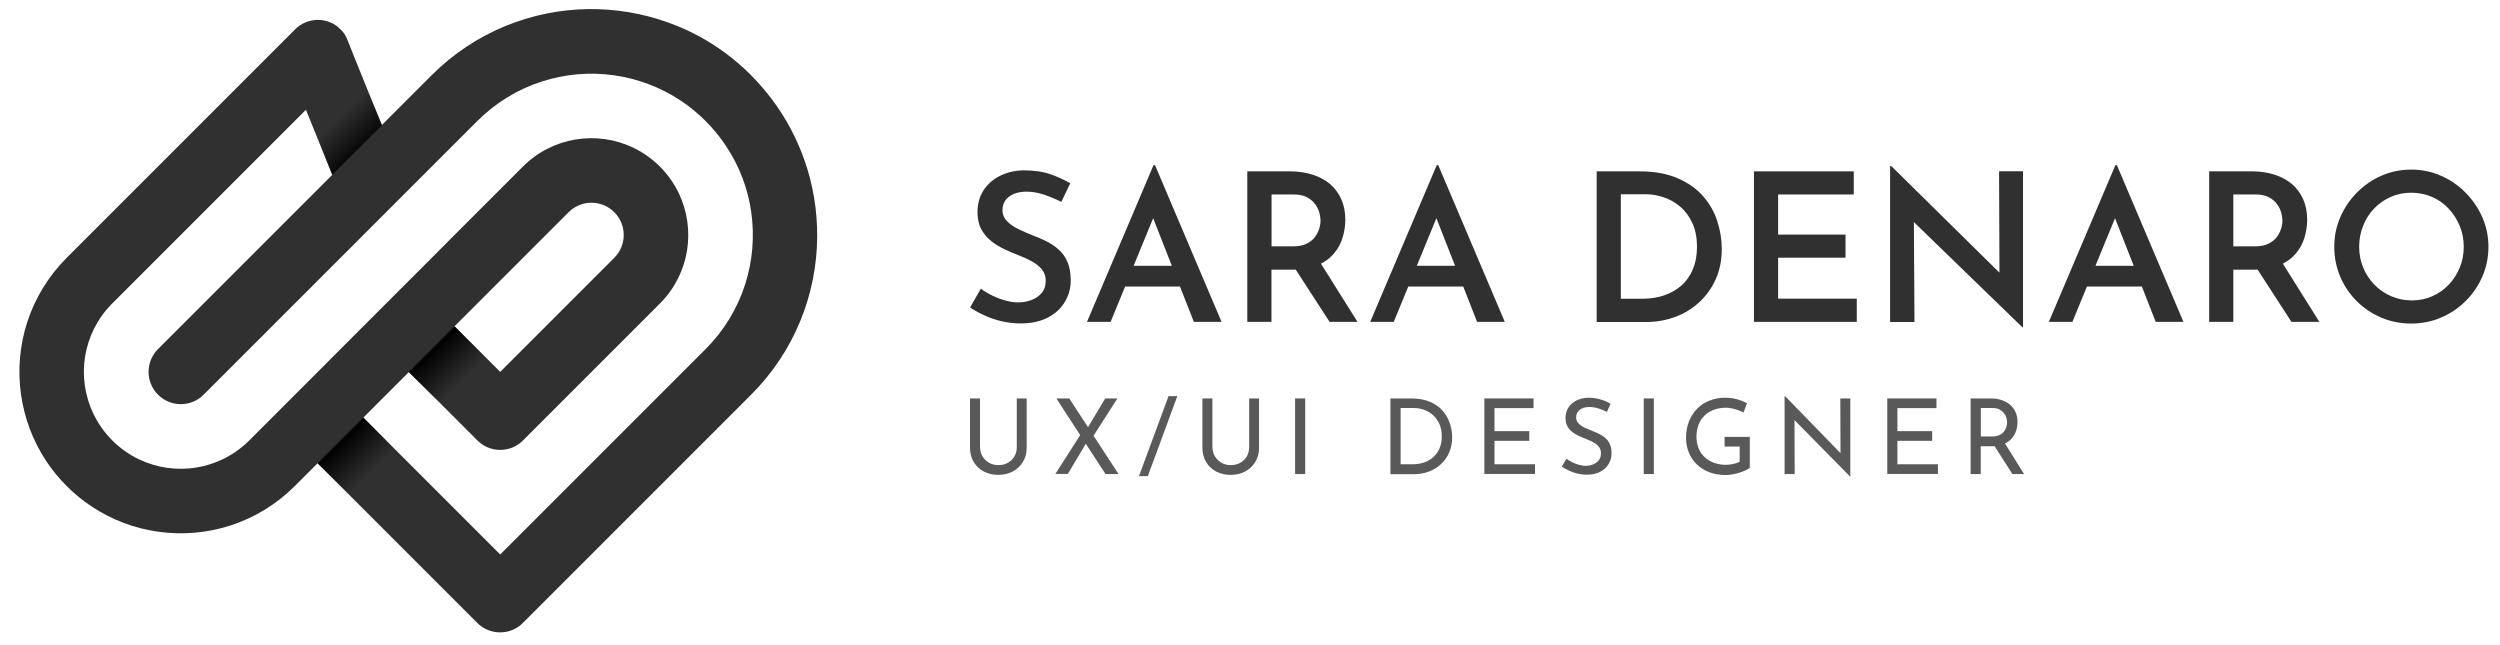
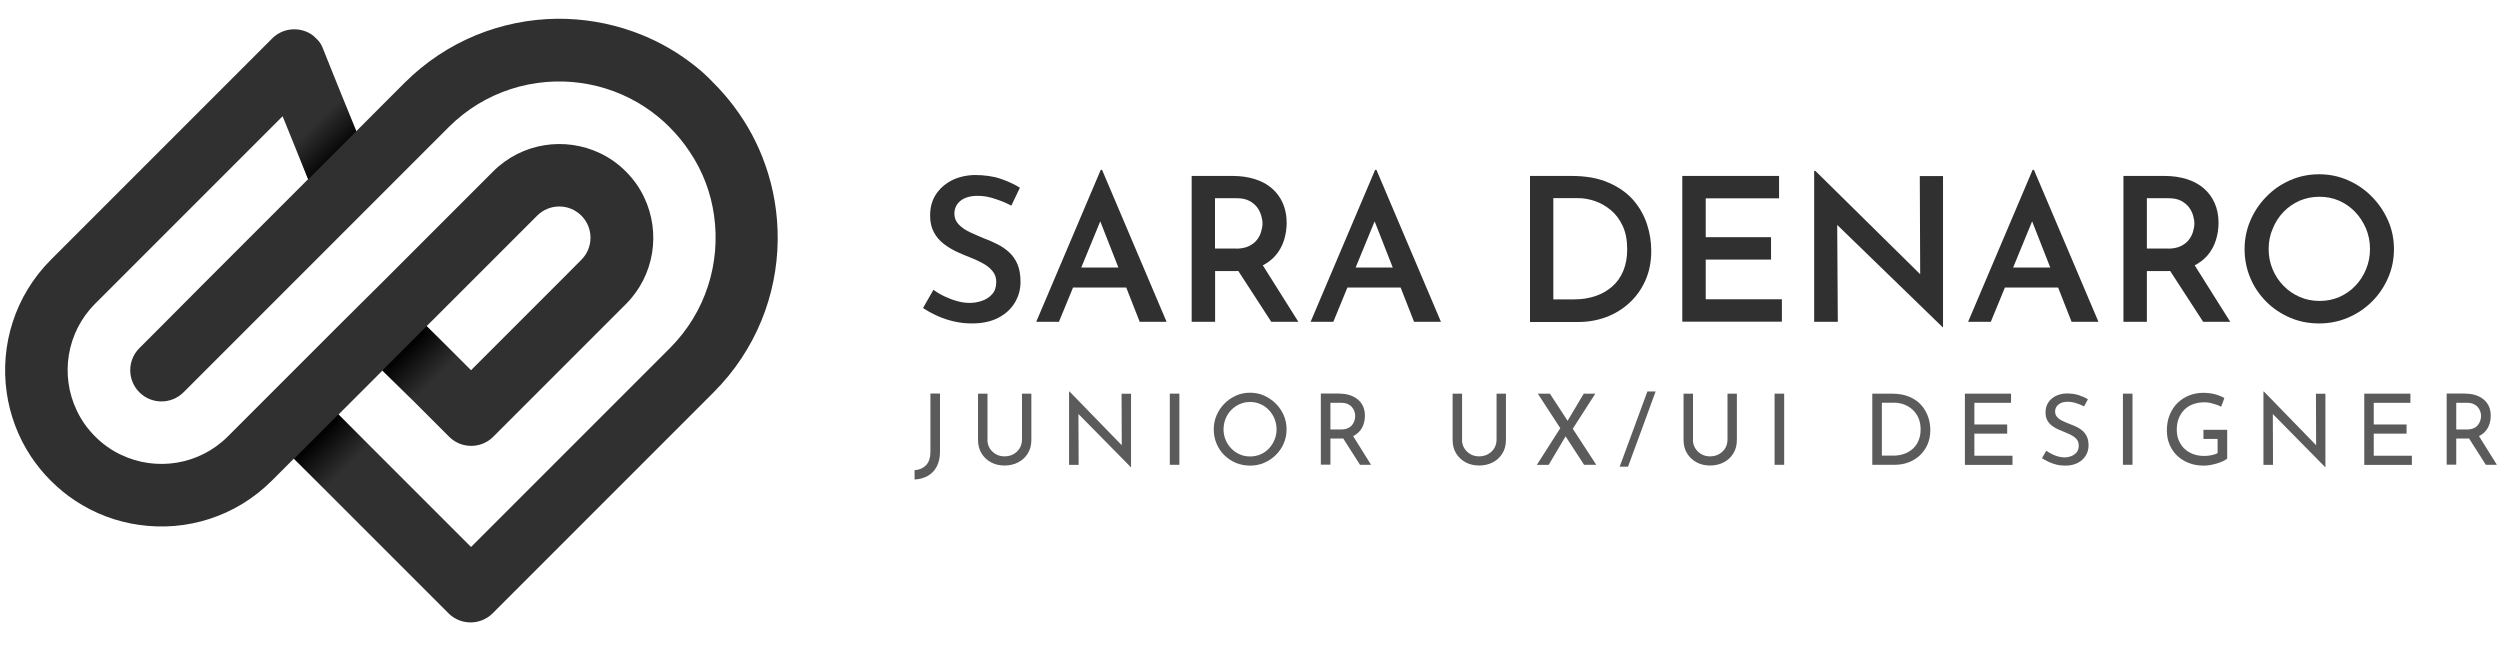
<svg xmlns="http://www.w3.org/2000/svg" version="1.1" id="Livello_1" x="0px" y="0px" viewBox="0 0 2400 619" style="enable-background:new 0 0 2400 619;" xml:space="preserve">
  <style type="text/css">
	.st0{fill:#303030;}
- 	.st1{fill:#595959;}
- 	.st2{fill:url(#SVGID_1_);}
- 	.st3{fill:url(#SVGID_00000081622046347067241030000010193488557019878287_);}
- 	.st4{fill:url(#SVGID_00000083070945011591262560000013176787927767228597_);}
+ 	.st1{fill:url(#SVGID_1_);}
+ 	.st2{fill:url(#SVGID_00000095307172156027194620000006745981519024601271_);}
+ 	.st3{fill:url(#SVGID_00000075851791599725636560000016199235439891168170_);}
+ 	.st4{fill:#5B5B5B;}
</style>
  <g>
-     <g>
-       <path class="st0" d="M1018.9,193.8c-5.2-2.6-10.7-4.9-16.5-6.9c-5.8-1.9-11.4-2.9-16.7-2.9c-7.1,0-12.8,1.6-17,4.8    c-4.2,3.2-6.3,7.5-6.3,13.1c0,4,1.4,7.4,4.3,10.4s6.6,5.6,11.1,7.7c4.6,2.2,9.4,4.3,14.4,6.3c4.4,1.6,8.7,3.5,13,5.7    c4.3,2.2,8.2,4.9,11.6,8c3.4,3.2,6.2,7.1,8.1,11.8c2,4.7,3,10.5,3,17.4c0,7.5-1.9,14.5-5.7,20.7c-3.8,6.3-9.2,11.3-16.4,15    c-7.1,3.7-15.8,5.6-26,5.6c-6.1,0-12-0.7-17.8-2c-5.8-1.3-11.2-3.1-16.4-5.5c-5.2-2.3-9.9-4.9-14.3-7.8l10.3-18.1    c3.2,2.4,6.8,4.6,10.9,6.6c4.1,2,8.3,3.6,12.7,4.8c4.4,1.2,8.5,1.8,12.3,1.8c4.1,0,8.2-0.7,12.2-2.1c4-1.4,7.4-3.6,10.1-6.7    c2.7-3,4.1-7.1,4.1-12.1c0-4.1-1.2-7.6-3.5-10.5c-2.3-2.9-5.4-5.5-9.2-7.6c-3.8-2.2-8-4.1-12.5-5.9c-4.5-1.7-9.1-3.6-13.7-5.8    c-4.6-2.1-9-4.7-13-7.8c-4-3.1-7.3-6.9-9.8-11.4c-2.5-4.5-3.8-10.1-3.8-16.7c0-7.9,1.9-14.8,5.6-20.7c3.7-5.8,8.8-10.5,15.4-13.9    c6.6-3.4,14.1-5.3,22.7-5.6c10.2,0,18.9,1.2,26.1,3.7c7.2,2.5,13.6,5.4,19.2,8.8L1018.9,193.8z" />
-       <path class="st0" d="M1043.5,309l63.9-150.5h1.4l63.9,150.5h-26.6l-44.9-114.4l16.5-11.1L1066.2,309H1043.5z M1083.6,255.2h49.4    l7.9,19.9h-64.3L1083.6,255.2z" />
-       <path class="st0" d="M1238.1,164.5c7.9,0,15.2,1,21.8,3.1c6.6,2.1,12.2,5.1,16.9,9c4.6,4,8.2,8.8,10.8,14.6    c2.6,5.8,3.9,12.3,3.9,19.8c0,5.7-0.9,11.4-2.6,17.1c-1.7,5.7-4.5,10.8-8.4,15.4c-3.9,4.6-9,8.3-15.4,11.1    c-6.4,2.9-14.2,4.3-23.6,4.3h-20.9V309h-23.2V164.5H1238.1z M1241.3,236.5c5.2,0,9.5-0.8,12.9-2.5c3.4-1.7,6.1-3.7,8-6.3    c1.9-2.5,3.3-5.2,4.2-8c0.9-2.8,1.3-5.5,1.3-8c0-2.4-0.4-5-1.2-7.8c-0.8-2.8-2.2-5.6-4.1-8.1c-1.9-2.6-4.5-4.7-7.8-6.5    c-3.3-1.7-7.5-2.6-12.5-2.6h-21.4v49.8H1241.3z M1266.3,250.2l36.9,58.8h-26.8l-37.7-58.2L1266.3,250.2z" />
-       <path class="st0" d="M1315.4,309l63.9-150.5h1.4l63.9,150.5H1418l-44.9-114.4l16.5-11.1L1338,309H1315.4z M1355.5,255.2h49.4    l7.9,19.9h-64.3L1355.5,255.2z" />
-       <path class="st0" d="M1532.8,309V164.5h41.1c14.3,0,26.5,2.2,36.6,6.6c10.1,4.4,18.3,10.1,24.5,17.3c6.2,7.1,10.8,15.1,13.6,23.9    s4.3,17.6,4.3,26.5c0,10.9-1.9,20.6-5.8,29.2c-3.8,8.6-9.1,16-15.8,22.1c-6.7,6.2-14.4,10.9-23,14.1c-8.7,3.2-17.8,4.9-27.5,4.9    H1532.8z M1556,286.8h20.7c7.7,0,14.7-1.1,21-3.3c6.4-2.2,11.9-5.4,16.6-9.5c4.7-4.2,8.3-9.4,10.9-15.6c2.6-6.2,3.9-13.3,3.9-21.3    c0-9-1.5-16.7-4.5-23.1c-3-6.4-6.9-11.7-11.7-15.7c-4.8-4-10.1-7-15.8-8.9c-5.7-1.9-11.3-2.9-16.9-2.9H1556V286.8z" />
-       <path class="st0" d="M1683.7,164.5h95.9v22.2H1707v38.5h64.7v22.2H1707v39.3h75.5V309h-98.7V164.5z" />
-       <path class="st0" d="M1941.5,314.2l-111-107.6l6.8,2.8l0.6,99.7h-23.4V159.5h1.2l109.2,107.6l-5.4-1.6l-0.4-101.1h23v149.7H1941.5    z" />
-       <path class="st0" d="M1966.9,309l63.9-150.5h1.4l63.9,150.5h-26.6l-44.9-114.4l16.5-11.1L1989.5,309H1966.9z M2007,255.2h49.4    l7.9,19.9h-64.3L2007,255.2z" />
-       <path class="st0" d="M2161.5,164.5c7.9,0,15.2,1,21.8,3.1c6.6,2.1,12.2,5.1,16.9,9c4.6,4,8.2,8.8,10.8,14.6    c2.6,5.8,3.9,12.3,3.9,19.8c0,5.7-0.9,11.4-2.6,17.1c-1.7,5.7-4.5,10.8-8.4,15.4c-3.9,4.6-9,8.3-15.4,11.1    c-6.4,2.9-14.2,4.3-23.6,4.3H2144V309h-23.2V164.5H2161.5z M2164.7,236.5c5.2,0,9.5-0.8,12.9-2.5c3.4-1.7,6.1-3.7,8-6.3    c1.9-2.5,3.3-5.2,4.2-8c0.9-2.8,1.3-5.5,1.3-8c0-2.4-0.4-5-1.2-7.8c-0.8-2.8-2.2-5.6-4.1-8.1c-1.9-2.6-4.5-4.7-7.8-6.5    c-3.3-1.7-7.5-2.6-12.5-2.6H2144v49.8H2164.7z M2189.7,250.2l36.9,58.8h-26.8l-37.7-58.2L2189.7,250.2z" />
-       <path class="st0" d="M2240.9,236.9c0-10.1,1.9-19.5,5.8-28.4c3.8-8.9,9.1-16.7,15.9-23.6c6.8-6.9,14.6-12.3,23.5-16.2    c8.9-3.9,18.5-5.9,28.7-5.9c10.1,0,19.6,2,28.5,5.9c8.9,3.9,16.8,9.3,23.6,16.2c6.8,6.9,12.2,14.8,16.1,23.6    c3.9,8.9,5.9,18.3,5.9,28.4c0,10.2-2,19.8-5.9,28.7c-3.9,8.9-9.3,16.8-16.1,23.5c-6.8,6.8-14.7,12-23.6,15.8s-18.4,5.7-28.5,5.7    c-10.3,0-19.9-1.9-28.8-5.7s-16.7-9-23.4-15.7c-6.8-6.7-12.1-14.5-15.9-23.4C2242.9,256.9,2240.9,247.3,2240.9,236.9z     M2264.8,236.9c0,7.1,1.3,13.8,3.9,20.1c2.6,6.2,6.2,11.7,10.8,16.4c4.6,4.7,10,8.4,16.1,11c6.1,2.6,12.7,4,19.9,4    c6.9,0,13.3-1.3,19.4-4c6-2.6,11.3-6.3,15.8-11c4.5-4.7,8-10.2,10.6-16.4c2.6-6.2,3.9-12.9,3.9-20.1c0-7.3-1.3-14-4-20.3    c-2.6-6.2-6.2-11.7-10.7-16.5c-4.5-4.8-9.8-8.5-15.9-11.1c-6.1-2.6-12.6-4-19.7-4s-13.6,1.3-19.7,4c-6.1,2.6-11.4,6.4-16,11.1    c-4.6,4.8-8.1,10.3-10.6,16.6C2266,223.1,2264.8,229.8,2264.8,236.9z" />
-     </g>
-     <g>
-       <path class="st1" d="M940.9,429.4c0,3.3,0.8,6.2,2.4,8.8c1.6,2.6,3.7,4.6,6.3,6.1c2.6,1.5,5.6,2.2,8.8,2.2c3.4,0,6.5-0.7,9.1-2.2    c2.7-1.5,4.8-3.5,6.3-6.1c1.5-2.6,2.3-5.5,2.3-8.8v-46.9h9.5v47.2c0,5.3-1.2,9.9-3.7,13.9c-2.4,3.9-5.7,7-9.8,9.1    c-4.1,2.1-8.7,3.2-13.8,3.2c-5.1,0-9.7-1.1-13.8-3.2c-4.1-2.1-7.3-5.2-9.7-9.1c-2.4-3.9-3.6-8.6-3.6-13.9v-47.2h9.6V429.4z" />
-       <path class="st1" d="M1013.1,455.1l25.2-39.5l4.7,9.4l-17.9,30H1013.1z M1014.1,382.5h12.4l47.3,72.6h-12.5L1014.1,382.5z     M1043.3,412.1l17.7-29.6h11.7l-24.2,37.8L1043.3,412.1z" />
-       <path class="st1" d="M1130.2,380.3c-4.7,12.8-9.4,25.6-14.1,38.4c-4.7,12.8-9.4,25.6-14.2,38.4h-8.5c4.8-12.8,9.5-25.6,14.2-38.4    c4.7-12.8,9.4-25.6,14.2-38.4H1130.2z" />
-       <path class="st1" d="M1164,429.4c0,3.3,0.8,6.2,2.4,8.8c1.6,2.6,3.7,4.6,6.3,6.1c2.6,1.5,5.6,2.2,8.8,2.2c3.4,0,6.5-0.7,9.1-2.2    c2.7-1.5,4.8-3.5,6.3-6.1c1.5-2.6,2.3-5.5,2.3-8.8v-46.9h9.5v47.2c0,5.3-1.2,9.9-3.7,13.9c-2.4,3.9-5.7,7-9.8,9.1    c-4.1,2.1-8.7,3.2-13.8,3.2c-5.1,0-9.7-1.1-13.8-3.2c-4.1-2.1-7.3-5.2-9.7-9.1c-2.4-3.9-3.6-8.6-3.6-13.9v-47.2h9.6V429.4z" />
-       <path class="st1" d="M1243.3,382.5h9.7v72.6h-9.7V382.5z" />
-       <path class="st1" d="M1334.8,455.1v-72.6h19.8c7.2,0,13.3,1.1,18.3,3.3c5.1,2.2,9.1,5.1,12.2,8.7c3.1,3.6,5.3,7.6,6.8,12    c1.4,4.4,2.2,8.8,2.2,13.1c0,5.5-1,10.4-2.9,14.8c-1.9,4.4-4.5,8.1-7.9,11.2c-3.3,3.1-7.2,5.4-11.5,7.1c-4.3,1.6-8.9,2.5-13.7,2.5    H1334.8z M1344.5,445.7h11.7c4,0,7.7-0.6,11.1-1.8c3.4-1.2,6.3-2.9,8.8-5.2c2.5-2.3,4.5-5.1,5.9-8.4c1.4-3.3,2.1-7.1,2.1-11.3    c0-4.5-0.7-8.4-2.2-11.8c-1.5-3.4-3.5-6.2-6-8.5c-2.5-2.3-5.4-4-8.6-5.2c-3.2-1.2-6.6-1.8-10.1-1.8h-12.6V445.7z" />
-       <path class="st1" d="M1425,382.5h47.2v9.3h-37.5v22.1h33.4v9.3h-33.4v22.5h38.9v9.3H1425V382.5z" />
-       <path class="st1" d="M1542.6,395.4c-2.5-1.3-5.2-2.4-8.1-3.3c-2.9-0.9-5.8-1.4-8.6-1.4c-3.9,0-7,0.9-9.3,2.7    c-2.3,1.8-3.5,4.2-3.5,7.2c0,2.3,0.7,4.2,2.2,5.8c1.5,1.6,3.4,2.9,5.8,4.1c2.4,1.1,4.9,2.2,7.5,3.2c2.3,0.9,4.5,1.8,6.7,2.9    c2.2,1.1,4.2,2.4,6,4c1.8,1.6,3.2,3.6,4.2,5.9c1,2.3,1.6,5.3,1.6,8.7c0,3.8-1,7.3-2.9,10.4c-1.9,3.1-4.6,5.6-8.2,7.4    c-3.5,1.8-7.8,2.7-12.7,2.7c-3.2,0-6.3-0.4-9.2-1.1c-2.9-0.7-5.6-1.7-8.1-2.9c-2.5-1.2-4.7-2.4-6.6-3.7l4.3-7.6    c1.6,1.1,3.4,2.2,5.5,3.3c2.1,1,4.3,1.9,6.5,2.5c2.3,0.6,4.5,1,6.6,1c2.3,0,4.5-0.4,6.8-1.3c2.2-0.8,4.1-2.1,5.6-3.9    c1.5-1.7,2.2-4.1,2.2-6.9c0-2.5-0.7-4.5-2-6.2c-1.3-1.6-3-3-5.2-4.2c-2.1-1.2-4.4-2.2-6.8-3.2c-2.3-0.9-4.6-1.8-6.9-2.9    c-2.3-1-4.5-2.3-6.5-3.8c-2-1.5-3.6-3.4-4.8-5.6c-1.2-2.2-1.8-4.9-1.8-8c0-3.8,0.9-7.1,2.8-10c1.8-2.8,4.4-5.1,7.6-6.7    c3.2-1.6,6.9-2.5,11-2.7c4.7,0,8.8,0.6,12.4,1.7c3.6,1.1,6.7,2.5,9.5,4.2L1542.6,395.4z" />
-       <path class="st1" d="M1578,382.5h9.7v72.6h-9.7V382.5z" />
-       <path class="st1" d="M1680,448.9c-1,0.9-2.4,1.7-4.2,2.6c-1.8,0.8-3.8,1.6-6,2.3c-2.2,0.7-4.4,1.2-6.7,1.6    c-2.3,0.4-4.5,0.6-6.5,0.6c-5.8,0-11.1-0.9-15.7-2.7c-4.7-1.8-8.6-4.3-12-7.5c-3.3-3.2-5.9-7-7.6-11.3c-1.8-4.4-2.7-9.1-2.7-14.2    c0-6,1-11.4,3-16.2c2-4.8,4.7-8.8,8.1-12.2c3.4-3.3,7.4-5.8,11.9-7.5c4.5-1.7,9.2-2.6,14.3-2.6c4.2,0,8.1,0.5,11.7,1.5    c3.6,1,6.8,2.3,9.5,3.8l-3.3,8.9c-1.3-0.8-3-1.5-5-2.2c-2-0.7-4-1.2-6.1-1.7s-4-0.7-5.8-0.7c-4.3,0-8.2,0.7-11.7,2    c-3.5,1.3-6.5,3.2-8.9,5.6c-2.5,2.4-4.4,5.4-5.7,8.8c-1.3,3.4-2,7.3-2,11.6c0,3.9,0.7,7.6,2,10.8c1.3,3.3,3.2,6.1,5.7,8.5    c2.5,2.4,5.4,4.2,8.9,5.5c3.4,1.3,7.2,2,11.4,2c2.5,0,4.9-0.3,7.3-0.8c2.4-0.5,4.5-1.2,6.2-2.2v-14.5h-14.5v-9.3h24.2V448.9z" />
-       <path class="st1" d="M1776,457.4l-56.1-56.9l2.8,0.7l0.2,53.9h-9.7v-74.8h0.5l55.5,57.1l-2.3-0.5l-0.2-54.4h9.6v74.9H1776z" />
-       <path class="st1" d="M1811.8,382.5h47.2v9.3h-37.5v22.1h33.4v9.3h-33.4v22.5h38.9v9.3h-48.6V382.5z" />
-       <path class="st1" d="M1911.1,382.5c3.7,0,7.1,0.5,10.2,1.5c3.1,1,5.8,2.4,8.1,4.3c2.3,1.9,4.1,4.3,5.4,7c1.3,2.8,2,6,2,9.7    c0,2.9-0.4,5.7-1.3,8.4c-0.8,2.7-2.2,5.2-4.2,7.5c-1.9,2.2-4.5,4-7.6,5.4c-3.1,1.4-6.9,2.1-11.5,2.1h-10.7v26.7h-9.7v-72.6H1911.1    z M1912.1,419c2.9,0,5.3-0.4,7.2-1.3c1.9-0.9,3.4-2,4.5-3.4c1.1-1.4,1.8-2.9,2.3-4.5c0.5-1.6,0.7-3.1,0.7-4.5c0-1.5-0.2-3-0.8-4.6    c-0.5-1.6-1.3-3-2.4-4.4c-1.1-1.3-2.5-2.4-4.3-3.3c-1.8-0.9-3.9-1.3-6.5-1.3h-11.2V419H1912.1z M1924.1,424.6l19,30.5h-11.2    l-19.3-30.2L1924.1,424.6z" />
-     </g>
+     <path class="st0" d="M970.9,197.4c-5-2.6-10.3-4.8-16-6.6c-5.6-1.9-11-2.8-16.2-2.8c-6.9,0-12.4,1.5-16.4,4.6   c-4,3.1-6.1,7.3-6.1,12.7c0,3.8,1.4,7.2,4.1,10.1c2.8,2.9,6.3,5.4,10.8,7.5c4.4,2.1,9.1,4.1,13.9,6.1c4.2,1.5,8.4,3.4,12.6,5.5   s7.9,4.7,11.3,7.8c3.3,3.1,6,6.9,7.9,11.4c1.9,4.6,2.9,10.2,2.9,16.8c0,7.3-1.8,14-5.5,20.1c-3.7,6.1-8.9,10.9-15.9,14.5   c-6.9,3.6-15.3,5.4-25.2,5.4c-5.9,0-11.6-0.6-17.2-1.9c-5.6-1.3-10.9-3-15.9-5.3c-5-2.2-9.6-4.8-13.9-7.6l10-17.5   c3.1,2.3,6.6,4.4,10.6,6.3c4,1.9,8.1,3.5,12.3,4.6c4.2,1.2,8.2,1.7,11.9,1.7c4,0,7.9-0.7,11.8-2c3.9-1.3,7.2-3.5,9.8-6.4   c2.6-2.9,3.9-6.9,3.9-11.7c0-4-1.1-7.4-3.4-10.2c-2.2-2.8-5.2-5.3-8.9-7.4c-3.7-2.1-7.8-4-12.1-5.7c-4.4-1.7-8.8-3.5-13.3-5.6   c-4.5-2.1-8.7-4.6-12.6-7.6c-3.9-3-7.1-6.7-9.5-11.1c-2.4-4.4-3.7-9.7-3.7-16.2c0-7.7,1.8-14.4,5.4-20c3.6-5.6,8.6-10.1,14.9-13.5   c6.4-3.3,13.7-5.1,22-5.4c9.9,0,18.3,1.2,25.3,3.6c7,2.4,13.2,5.2,18.6,8.6L970.9,197.4z" />
+     <path class="st0" d="M994.8,308.9l61.9-145.8h1.3l61.9,145.8h-25.8l-43.5-110.8l16-10.8l-50,121.6H994.8z M1033.7,256.8h47.9   l7.7,19.2h-62.3L1033.7,256.8z" />
+     <path class="st0" d="M1183.3,168.9c7.7,0,14.7,1,21.2,3c6.4,2,11.9,4.9,16.4,8.8c4.5,3.8,8,8.6,10.5,14.1c2.5,5.6,3.8,12,3.8,19.1   c0,5.5-0.8,11-2.5,16.5c-1.7,5.5-4.4,10.5-8.2,14.9c-3.8,4.4-8.8,8-14.9,10.8c-6.2,2.8-13.8,4.1-22.9,4.1h-20.2v48.7h-22.5V168.9   H1183.3z M1186.4,238.7c5,0,9.2-0.8,12.5-2.4c3.3-1.6,5.9-3.6,7.8-6.1c1.9-2.4,3.2-5,4-7.8c0.8-2.8,1.3-5.4,1.3-7.8   c0-2.3-0.4-4.8-1.2-7.6c-0.8-2.8-2.1-5.4-3.9-7.9c-1.9-2.5-4.4-4.6-7.6-6.3c-3.2-1.7-7.2-2.5-12.1-2.5h-20.8v48.3H1186.4z    M1210.6,252l35.8,56.9h-26l-36.6-56.4L1210.6,252z" />
+     <path class="st0" d="M1258.2,308.9l61.9-145.8h1.3l61.9,145.8h-25.8l-43.5-110.8l16-10.8l-50,121.6H1258.2z M1297,256.8h47.9   l7.7,19.2h-62.3L1297,256.8z" />
+     <path class="st0" d="M1468.8,308.9V168.9h39.8c13.9,0,25.7,2.1,35.5,6.4c9.8,4.2,17.7,9.8,23.8,16.7c6,6.9,10.4,14.7,13.2,23.2   c2.8,8.5,4.1,17.1,4.1,25.7c0,10.5-1.9,19.9-5.6,28.3c-3.7,8.3-8.8,15.5-15.3,21.5c-6.5,6-13.9,10.5-22.3,13.7   c-8.4,3.1-17.3,4.7-26.6,4.7H1468.8z M1491.3,287.4h20c7.4,0,14.2-1.1,20.4-3.2c6.2-2.1,11.5-5.2,16.1-9.2c4.6-4,8.1-9.1,10.6-15.1   c2.5-6,3.7-12.9,3.7-20.6c0-8.7-1.4-16.2-4.3-22.4c-2.9-6.2-6.7-11.3-11.4-15.2c-4.7-3.9-9.8-6.8-15.3-8.7   c-5.5-1.9-11-2.8-16.4-2.8h-23.5V287.4z" />
+     <path class="st0" d="M1615,168.9h92.9v21.5h-70.4v37.3h62.7v21.5h-62.7v38.1h73.1v21.5H1615V168.9z" />
+     <path class="st0" d="M1864.7,313.9l-107.5-104.3l6.5,2.7l0.6,96.6h-22.7V164.1h1.2l105.8,104.3l-5.2-1.5l-0.4-97.9h22.3v145.1   H1864.7z" />
+     <path class="st0" d="M1889.4,308.9l61.9-145.8h1.3l61.9,145.8h-25.8l-43.5-110.8l16-10.8l-50,121.6H1889.4z M1928.2,256.8h47.9   l7.7,19.2h-62.3L1928.2,256.8z" />
+     <path class="st0" d="M2077.9,168.9c7.7,0,14.7,1,21.2,3c6.4,2,11.9,4.9,16.4,8.8c4.5,3.8,8,8.6,10.5,14.1c2.5,5.6,3.8,12,3.8,19.1   c0,5.5-0.8,11-2.5,16.5c-1.7,5.5-4.4,10.5-8.2,14.9c-3.8,4.4-8.8,8-14.9,10.8c-6.2,2.8-13.8,4.1-22.9,4.1H2061v48.7h-22.5V168.9   H2077.9z M2081,238.7c5,0,9.2-0.8,12.5-2.4c3.3-1.6,5.9-3.6,7.8-6.1c1.9-2.4,3.2-5,4-7.8c0.8-2.8,1.3-5.4,1.3-7.8   c0-2.3-0.4-4.8-1.2-7.6c-0.8-2.8-2.1-5.4-3.9-7.9c-1.9-2.5-4.4-4.6-7.6-6.3c-3.2-1.7-7.2-2.5-12.1-2.5H2061v48.3H2081z M2105.2,252   l35.8,56.9h-26l-36.6-56.4L2105.2,252z" />
+     <path class="st0" d="M2154.8,239.1c0-9.7,1.9-18.9,5.6-27.5c3.7-8.6,8.8-16.2,15.4-22.9c6.5-6.7,14.1-11.9,22.8-15.7   c8.7-3.8,17.9-5.7,27.8-5.7c9.7,0,19,1.9,27.6,5.7c8.7,3.8,16.3,9,22.9,15.7s11.8,14.3,15.6,22.9c3.8,8.6,5.7,17.8,5.7,27.5   c0,9.9-1.9,19.1-5.7,27.8c-3.8,8.7-9,16.3-15.6,22.8c-6.6,6.5-14.2,11.6-22.9,15.3c-8.7,3.7-17.9,5.5-27.6,5.5   c-10,0-19.3-1.8-27.9-5.5c-8.6-3.7-16.2-8.7-22.7-15.2c-6.5-6.5-11.7-14-15.4-22.7C2156.7,258.4,2154.8,249.1,2154.8,239.1z    M2177.9,239.1c0,6.9,1.3,13.4,3.8,19.4c2.5,6,6,11.3,10.5,15.9c4.5,4.6,9.7,8.1,15.6,10.7c5.9,2.6,12.3,3.8,19.2,3.8   c6.7,0,12.9-1.3,18.8-3.8c5.8-2.6,10.9-6.1,15.3-10.7c4.4-4.6,7.8-9.8,10.3-15.9c2.5-6,3.8-12.5,3.8-19.4c0-7.1-1.3-13.6-3.8-19.6   c-2.6-6-6-11.4-10.4-16c-4.4-4.6-9.5-8.2-15.4-10.8c-5.9-2.6-12.2-3.8-19-3.8s-13.1,1.3-19,3.8c-5.9,2.6-11.1,6.2-15.5,10.8   c-4.4,4.6-7.9,10-10.3,16.1C2179.1,225.7,2177.9,232.2,2177.9,239.1z" />
  </g>
  <g>
-     <path class="st0" d="M697.7,51.9c-17.7-13.3-36.9-23.5-57.1-30.6c-24.2-8.6-49.6-12.8-75.1-12.6c-54.7,0.6-109.4,21.8-151.1,63.5   l-21.9,21.9l-26,26l-25.2-62.4c0,0-6.1-15.2-6.1-15.2c-1.3-3.2-2.5-6.9-4.5-9.9c-1.8-2.7-4.4-4.9-6.7-7.1   c-12.1-9.3-29.6-8.5-40.7,2.7L268.5,43l-7.4,7.4l-43.8,43.8L173.5,138l-43.8,43.8l-43.8,43.8L64,247.5   C28.2,283.4,13.5,332.4,20.2,379c3.2,22.2,11.2,44,24.1,63.5c5.6,8.5,12.2,16.6,19.7,24.1c7.5,7.5,15.6,14.1,24.1,19.7   c19.5,12.9,41.2,21,63.5,24.1c46.6,6.7,95.6-8,131.4-43.8l21.9-21.9l43.8,43.8l43.8,43.8l43.8,43.8l21.9,21.9   c10,10,25.1,11.7,36.8,5.3c2.5-1.4,4.9-3.1,7-5.3l21.9-21.9l19.2-19.2l24.6-24.6l43.8-43.8l43.8-43.8l43.8-43.8l21.9-21.9   c41.8-41.8,63-96.4,63.5-151.2c0.2-25.5-3.9-50.9-12.6-75.1c-7.2-20.1-17.3-39.3-30.6-57c-6.1-8.2-12.9-16-20.3-23.5   C713.7,64.8,705.9,58.1,697.7,51.9z M721.2,203.7c6.6,46.6-8,95.6-43.8,131.4l-21.9,21.9l-43.8,43.8L570,442.5l-2.2,2.2L524,488.5   l-6.1,6.1l-37.7,37.7L457,509.1l-20.6-20.6l-43.8-43.8l-43.8-43.8l43.8-43.8l4.9,4.9l17,17l21.9,21.9l21.9,21.9   c9.1,9.1,22.2,11.3,33.4,6.9c0.4-0.2,0.7-0.3,1.1-0.5c3.4-1.5,6.5-3.6,9.3-6.4l21.9-21.9l21.9-21.9l21.9-21.9l43.8-43.8l21.9-21.9   c28.6-28.6,34.7-71.2,18.2-105.8c-4.4-9.2-10.5-18-18.2-25.7c-7.7-7.7-16.4-13.7-25.7-18.2c-34.6-16.5-77.2-10.4-105.8,18.2   l-21.9,21.9l-43.8,43.8L417,245l-2.5,2.5l-21.9,21.9l-23.1,23.1l-5.9,5.9l-14.8,14.8l-21.9,21.9L305,357.1l-43.8,43.8l-21.9,21.9   c-28.6,28.6-71.2,34.7-105.8,18.2c-9.2-4.4-18-10.5-25.7-18.2c-7.7-7.7-13.7-16.4-18.2-25.7c-16.5-34.5-10.5-77.2,18.2-105.8   l21.9-21.9l43.8-43.8l21.9-21.9l21.9-21.9l43.8-43.8l32.6-32.6l25.3,62.4l-14,14l-43.8,43.8l-2.2,2.2l-41.6,41.6l-3.7,3.7   l-40.1,40.1l-21.9,21.9c-12.1,12.1-12.1,31.7,0,43.8c12.1,12.1,31.7,12.1,43.8,0l21.9-21.9l40.1-40.1l3.7-3.7l41.6-41.6l2.2-2.2   l39.2-39.2l4.6-4.6l2.2-2.2l40.8-40.8l0.8-0.8l43.8-43.8l21.9-21.9c35.8-35.8,84.9-50.4,131.4-43.8c22.2,3.2,44,11.2,63.5,24.1   c8.5,5.6,16.6,12.2,24.1,19.7c7.5,7.5,14.1,15.6,19.7,24.1C710,159.7,718.1,181.4,721.2,203.7z M442.2,307.4l38-38l3.7-3.7   l40.1-40.1l21.9-21.9c12.1-12.1,31.7-12.1,43.8,0c12.1,12.1,12.1,31.7,0,43.8l-21.9,21.9l-40.1,40.1l-3.7,3.7l-41.6,41.6l-2.2,2.2   l-21.9-21.9l-8.1-8.1l-13.8-13.8l2.2-2.2L442.2,307.4z" />
-     <linearGradient id="SVGID_1_" gradientUnits="userSpaceOnUse" x1="372.539" y1="468.752" x2="327.044" y2="422.598">
+     <path class="st0" d="M662.8,59.9C645.7,47,627,37.1,607.5,30.2c-23.4-8.3-48.1-12.4-72.7-12.2c-53,0.6-106,21.1-146.4,61.5   l-21.2,21.2L342,126l-24.4-60.5c0,0-5.9-14.7-5.9-14.7c-1.3-3.1-2.4-6.7-4.4-9.6c-1.7-2.6-4.3-4.7-6.5-6.9   c-11.7-9-28.7-8.2-39.5,2.6L247,51.2l-7.1,7.1l-42.4,42.4L155,143.2l-42.4,42.4l-42.4,42.4l-21.2,21.2   C14.1,284.1,0,331.6,6.4,376.7c3.1,21.6,10.8,42.6,23.3,61.5c5.5,8.2,11.8,16.1,19.1,23.3c7.3,7.3,15.1,13.7,23.3,19.1   c18.9,12.5,39.9,20.3,61.5,23.3c45.1,6.5,92.6-7.7,127.3-42.4l21.2-21.2l42.4,42.4l42.4,42.4l42.4,42.4l21.2,21.2   c9.7,9.7,24.3,11.4,35.7,5.1c2.5-1.3,4.7-3,6.8-5.1l21.2-21.2l18.6-18.6l23.9-23.9l42.4-42.4l42.4-42.4l42.4-42.4l21.2-21.2   c40.5-40.5,61-93.4,61.5-146.4c0.2-24.7-3.8-49.3-12.2-72.7c-6.9-19.5-16.8-38.1-29.7-55.2c-5.9-7.9-12.5-15.5-19.7-22.7   C678.3,72.4,670.7,65.8,662.8,59.9z M685.5,206.9c6.4,45.2-7.7,92.6-42.4,127.3l-21.2,21.2l-42.4,42.4l-40.3,40.3l-2.1,2.1   l-42.4,42.4l-5.9,5.9l-36.6,36.6l-22.4-22.4l-20-20l-42.4-42.4l-42.4-42.4l42.4-42.4l4.8,4.8l16.5,16.5l21.2,21.2l21.2,21.2   c8.8,8.8,21.6,11,32.4,6.7c0.4-0.2,0.7-0.3,1.1-0.5c3.3-1.4,6.3-3.5,9-6.2l21.2-21.2l21.2-21.2l21.2-21.2l42.4-42.4l21.2-21.2   c27.7-27.7,33.6-69,17.6-102.5c-4.2-9-10.1-17.4-17.6-24.9c-7.5-7.5-15.8-13.3-24.9-17.6c-33.5-15.9-74.8-10.1-102.5,17.6   l-21.2,21.2l-42.4,42.4l-18.8,18.8l-2.5,2.5l-21.2,21.2L344.8,293l-5.7,5.7L324.7,313l-21.2,21.2l-21.2,21.2l-42.4,42.4l-21.2,21.2   c-27.7,27.7-69,33.6-102.5,17.6c-9-4.2-17.4-10.1-24.9-17.6c-7.5-7.5-13.3-15.8-17.6-24.9c-16-33.4-10.1-74.8,17.6-102.5l21.2-21.2   l42.4-42.4l21.2-21.2l21.2-21.2l42.4-42.4l31.6-31.6l24.5,60.4l-13.6,13.6l-42.4,42.4l-2.1,2.1l-40.3,40.3l-3.6,3.6L155,313   l-21.2,21.2c-11.7,11.7-11.7,30.7,0,42.4c11.7,11.7,30.7,11.7,42.4,0l21.2-21.2l38.8-38.8l3.6-3.6l40.3-40.3l2.1-2.1l38-38l4.4-4.4   l2.2-2.2l39.5-39.5l0.8-0.8l42.4-42.4l21.2-21.2c34.7-34.7,82.2-48.8,127.3-42.4c21.6,3.1,42.6,10.8,61.5,23.3   c8.2,5.5,16.1,11.8,23.3,19.1c7.3,7.3,13.7,15.1,19.1,23.3C674.7,164.2,682.5,185.3,685.5,206.9z M415.3,307.4l36.8-36.8l3.6-3.6   l38.8-38.8l21.2-21.2c11.7-11.7,30.7-11.7,42.4,0c11.7,11.7,11.7,30.7,0,42.4L537,270.6l-38.8,38.8l-3.6,3.6l-40.3,40.3l-2.1,2.1   l-21.2-21.2l-7.8-7.8L409.6,313l2.1-2.1L415.3,307.4z" />
+     <linearGradient id="SVGID_1_" gradientUnits="userSpaceOnUse" x1="347.768" y1="463.674" x2="303.694" y2="418.961">
      <stop offset="0.334" style="stop-color:#000000;stop-opacity:0" />
      <stop offset="1" style="stop-color:#000000" />
    </linearGradient>
-     <polygon class="st2" points="351.2,490.9 395,447.1 348.8,400.9 305,444.7  " />
-     <linearGradient id="SVGID_00000059996100694457589330000009453240309780422830_" gradientUnits="userSpaceOnUse" x1="459.991" y1="381.3" x2="414.496" y2="335.147">
+     <polygon class="st1" points="327.1,485.2 369.6,442.7 324.8,397.9 282.3,440.4  " />
+     <linearGradient id="SVGID_00000034788993740345088070000012050585484653192345_" gradientUnits="userSpaceOnUse" x1="432.49" y1="378.952" x2="388.415" y2="334.24">
      <stop offset="0.334" style="stop-color:#000000;stop-opacity:0" />
      <stop offset="1" style="stop-color:#000000" />
    </linearGradient>
-     <polygon style="fill:url(#SVGID_00000059996100694457589330000009453240309780422830_);" points="438.7,403.5 482.5,359.6    436.3,313.4 392.4,357.2  " />
-     <linearGradient id="SVGID_00000138567207132587047150000000641746739399595199_" gradientUnits="userSpaceOnUse" x1="-939.81" y1="743.942" x2="-978.485" y2="704.707" gradientTransform="matrix(-1 0 0 -1 -620.231 844.7477)">
+     <polygon style="fill:url(#SVGID_00000034788993740345088070000012050585484653192345_);" points="411.8,400.4 454.3,358    409.5,313.2 367,355.7  " />
+     <linearGradient id="SVGID_00000022553032445349258380000009654980366746127273_" gradientUnits="userSpaceOnUse" x1="683.307" y1="585.534" x2="645.84" y2="547.524" gradientTransform="matrix(-1 0 0 -1 979.769 692.7477)">
      <stop offset="0.236" style="stop-color:#000000;stop-opacity:0" />
      <stop offset="1" style="stop-color:#000000" />
    </linearGradient>
-     <polygon style="fill:url(#SVGID_00000138567207132587047150000000641746739399595199_);" points="339.6,53.5 293.8,105.5    319,167.8 366.7,120.2  " />
+     <polygon style="fill:url(#SVGID_00000022553032445349258380000009654980366746127273_);" points="315.9,61.4 271.4,111.7    295.9,172.2 342.1,126  " />
+   </g>
+   <g>
+     <path class="st4" d="M902.4,433.8c0,5.5-1.1,10.3-3.2,14.2c-2.1,3.9-5,6.9-8.6,8.9c-3.7,2-7.8,3.2-12.6,3.4v-8.9   c4.4-0.3,8-1.8,10.9-4.7c2.9-2.9,4.3-7.3,4.3-13.2v-55.7h9.2V433.8z" />
+     <path class="st4" d="M947.9,422c0,3.1,0.7,5.8,2.2,8.3c1.5,2.4,3.5,4.3,5.9,5.7c2.5,1.4,5.2,2.1,8.3,2.1c3.2,0,6.1-0.7,8.6-2.1   c2.5-1.4,4.5-3.3,6-5.7c1.4-2.4,2.2-5.2,2.2-8.3v-44.1h9v44.4c0,5-1.1,9.3-3.4,13c-2.3,3.7-5.4,6.6-9.3,8.6c-3.9,2-8.2,3-13,3   c-4.8,0-9.1-1-12.9-3c-3.8-2-6.9-4.9-9.2-8.6c-2.3-3.7-3.4-8.1-3.4-13v-44.4h9.1V422z" />
+     <path class="st4" d="M1085.5,448.4l-52.8-53.6l2.6,0.7l0.2,50.8h-9.2v-70.4h0.5l52.3,53.8l-2.2-0.5l-0.2-51.2h9.1v70.5H1085.5z" />
+     <path class="st4" d="M1123,377.9h9.2v68.3h-9.2V377.9z" />
+     <path class="st4" d="M1165.2,412.1c0-4.7,0.9-9.2,2.7-13.4c1.8-4.2,4.3-7.9,7.5-11.2c3.2-3.2,6.9-5.8,11.1-7.7   c4.2-1.9,8.7-2.8,13.6-2.8c4.8,0,9.3,0.9,13.5,2.8c4.2,1.9,7.9,4.4,11.2,7.7c3.2,3.2,5.8,7,7.6,11.2c1.8,4.2,2.7,8.6,2.7,13.4   c0,4.9-0.9,9.4-2.7,13.6c-1.8,4.2-4.4,7.9-7.6,11.1c-3.2,3.2-7,5.7-11.2,7.5c-4.2,1.8-8.7,2.7-13.5,2.7c-4.8,0-9.4-0.9-13.6-2.6   c-4.2-1.8-7.9-4.2-11.1-7.4c-3.2-3.1-5.7-6.8-7.5-11.1C1166.1,421.7,1165.2,417.1,1165.2,412.1z M1174.6,412.2   c0,3.6,0.7,6.9,2,10.1s3.1,5.9,5.5,8.3c2.3,2.4,5,4.3,8.1,5.6c3.1,1.4,6.4,2,10,2c3.5,0,6.8-0.7,9.9-2c3.1-1.4,5.8-3.2,8-5.6   c2.3-2.4,4.1-5.2,5.4-8.3s2-6.5,2-10.2c0-3.6-0.7-7-2-10.2c-1.3-3.2-3.2-6-5.5-8.4c-2.3-2.4-5-4.3-8.1-5.6c-3.1-1.4-6.4-2-9.9-2   c-3.6,0-6.9,0.7-10,2.1c-3.1,1.4-5.8,3.3-8.1,5.7c-2.3,2.4-4.1,5.2-5.4,8.4C1175.3,405.2,1174.6,408.6,1174.6,412.2z" />
+     <path class="st4" d="M1286.1,377.9c3.5,0,6.7,0.5,9.6,1.4c2.9,0.9,5.5,2.3,7.7,4.1c2.2,1.8,3.9,4,5.1,6.6c1.2,2.6,1.8,5.7,1.8,9.1   c0,2.7-0.4,5.4-1.2,7.9c-0.8,2.6-2.1,4.9-3.9,7c-1.8,2.1-4.2,3.8-7.1,5.1c-2.9,1.3-6.5,1.9-10.8,1.9h-10.1v25.1h-9.2v-68.3H1286.1z    M1287.1,412.3c2.7,0,5-0.4,6.8-1.2c1.8-0.8,3.2-1.9,4.2-3.2c1-1.3,1.7-2.7,2.2-4.2c0.4-1.5,0.7-2.9,0.7-4.3c0-1.4-0.2-2.8-0.7-4.3   c-0.5-1.5-1.2-2.8-2.3-4.1c-1-1.3-2.4-2.3-4.1-3.1c-1.7-0.8-3.7-1.2-6.1-1.2h-10.6v25.6H1287.1z M1298.3,417.5l17.9,28.7h-10.6   l-18.1-28.4L1298.3,417.5z" />
+     <path class="st4" d="M1403.5,422c0,3.1,0.7,5.8,2.2,8.3c1.5,2.4,3.5,4.3,5.9,5.7c2.5,1.4,5.2,2.1,8.3,2.1c3.2,0,6.1-0.7,8.6-2.1   c2.5-1.4,4.5-3.3,6-5.7c1.4-2.4,2.2-5.2,2.2-8.3v-44.1h9v44.4c0,5-1.1,9.3-3.4,13c-2.3,3.7-5.4,6.6-9.3,8.6c-3.9,2-8.2,3-13,3   s-9.1-1-12.9-3c-3.8-2-6.9-4.9-9.2-8.6c-2.3-3.7-3.4-8.1-3.4-13v-44.4h9.1V422z" />
+     <path class="st4" d="M1475.4,446.2l23.7-37.1l4.4,8.9l-16.8,28.3H1475.4z M1476.3,377.9h11.6l44.5,68.3h-11.7L1476.3,377.9z    M1503.8,405.8l16.6-27.9h11.1l-22.8,35.5L1503.8,405.8z" />
+     <path class="st4" d="M1589.4,375.8c-4.4,12-8.8,24.1-13.2,36.1s-8.9,24.1-13.3,36.1h-8c4.5-12,8.9-24.1,13.3-36.1   c4.4-12,8.9-24.1,13.3-36.1H1589.4z" />
+     <path class="st4" d="M1625.2,422c0,3.1,0.7,5.8,2.2,8.3c1.5,2.4,3.5,4.3,5.9,5.7c2.5,1.4,5.2,2.1,8.3,2.1c3.2,0,6.1-0.7,8.6-2.1   c2.5-1.4,4.5-3.3,6-5.7c1.4-2.4,2.2-5.2,2.2-8.3v-44.1h9v44.4c0,5-1.1,9.3-3.4,13c-2.3,3.7-5.4,6.6-9.3,8.6c-3.9,2-8.2,3-13,3   c-4.8,0-9.1-1-12.9-3c-3.8-2-6.9-4.9-9.2-8.6c-2.3-3.7-3.4-8.1-3.4-13v-44.4h9.1V422z" />
+     <path class="st4" d="M1703.6,377.9h9.2v68.3h-9.2V377.9z" />
+     <path class="st4" d="M1797.4,446.2v-68.3h18.6c6.7,0,12.5,1,17.2,3.1c4.8,2.1,8.6,4.8,11.5,8.2c2.9,3.4,5,7.2,6.4,11.3   c1.4,4.1,2,8.2,2,12.3c0,5.2-0.9,9.8-2.7,13.9c-1.8,4.1-4.3,7.6-7.4,10.5c-3.1,2.9-6.8,5.1-10.8,6.7c-4.1,1.5-8.4,2.3-12.9,2.3   H1797.4z M1806.6,437.4h11c3.8,0,7.3-0.6,10.4-1.7c3.2-1.1,6-2.8,8.3-4.9c2.4-2.1,4.2-4.8,5.5-7.9c1.3-3.1,2-6.7,2-10.6   c0-4.2-0.7-7.9-2.1-11.1c-1.4-3.2-3.3-5.8-5.7-8c-2.4-2.1-5.1-3.8-8.1-4.9c-3-1.1-6.2-1.7-9.5-1.7h-11.8V437.4z" />
+     <path class="st4" d="M1886.2,377.9h44.4v8.8h-35.2v20.8h31.5v8.8h-31.5v21.2h36.6v8.8h-45.7V377.9z" />
+     <path class="st4" d="M2000.7,390.1c-2.3-1.2-4.9-2.2-7.7-3.1c-2.8-0.9-5.5-1.3-8.1-1.3c-3.7,0-6.6,0.8-8.7,2.6   c-2.2,1.7-3.3,4-3.3,6.8c0,2.1,0.7,4,2.1,5.4c1.4,1.5,3.2,2.8,5.5,3.8s4.6,2.1,7.1,3c2.1,0.8,4.3,1.7,6.3,2.7c2.1,1,4,2.3,5.6,3.8   c1.7,1.5,3,3.4,4,5.6c1,2.2,1.5,4.9,1.5,8.2c0,3.6-0.9,6.9-2.7,9.8c-1.8,3-4.4,5.3-7.7,7c-3.3,1.7-7.3,2.6-11.9,2.6   c-3,0-5.9-0.3-8.6-1c-2.7-0.7-5.3-1.6-7.6-2.7s-4.4-2.3-6.2-3.4l4.1-7.2c1.5,1.1,3.2,2.1,5.2,3.1c1.9,1,4,1.8,6.1,2.4   c2.1,0.6,4.2,0.9,6.2,0.9c2.1,0,4.3-0.4,6.4-1.2c2.1-0.8,3.9-2,5.2-3.6c1.4-1.6,2.1-3.8,2.1-6.5c0-2.3-0.6-4.3-1.8-5.8   c-1.2-1.5-2.8-2.9-4.9-4c-2-1.1-4.2-2.1-6.4-3c-2.1-0.8-4.3-1.7-6.5-2.7c-2.2-1-4.3-2.2-6.1-3.6c-1.9-1.4-3.4-3.2-4.5-5.2   c-1.1-2.1-1.7-4.6-1.7-7.6c0-3.6,0.9-6.7,2.6-9.4c1.7-2.7,4.1-4.8,7.1-6.3c3-1.5,6.5-2.4,10.4-2.5c4.4,0,8.3,0.5,11.7,1.6   c3.4,1.1,6.3,2.4,8.9,4L2000.7,390.1z" />
+     <path class="st4" d="M2038,377.9h9.2v68.3h-9.2V377.9z" />
+     <path class="st4" d="M2137.9,440.4c-0.9,0.8-2.3,1.6-4,2.4c-1.7,0.8-3.6,1.5-5.6,2.1c-2,0.6-4.2,1.1-6.3,1.5   c-2.2,0.4-4.2,0.6-6.1,0.6c-5.5,0-10.4-0.8-14.8-2.6c-4.4-1.7-8.1-4.1-11.2-7.1c-3.1-3-5.5-6.6-7.2-10.7s-2.5-8.5-2.5-13.3   c0-5.7,0.9-10.8,2.8-15.3c1.9-4.5,4.4-8.3,7.7-11.4c3.2-3.1,7-5.5,11.2-7.1c4.2-1.6,8.7-2.4,13.4-2.4c4,0,7.7,0.5,11.1,1.4   c3.4,0.9,6.4,2.1,9,3.6l-3.1,8.4c-1.3-0.8-2.8-1.4-4.7-2.1c-1.9-0.6-3.8-1.1-5.7-1.6c-2-0.4-3.8-0.6-5.5-0.6c-4,0-7.7,0.6-11,1.8   c-3.3,1.2-6.1,3-8.4,5.3c-2.3,2.3-4.1,5.1-5.4,8.3c-1.3,3.2-1.9,6.9-1.9,10.9c0,3.7,0.6,7.1,1.9,10.2c1.3,3.1,3.1,5.8,5.4,8   c2.3,2.2,5.1,4,8.4,5.2c3.2,1.2,6.8,1.8,10.7,1.8c2.3,0,4.6-0.2,6.9-0.7c2.3-0.5,4.2-1.1,5.9-2v-13.6h-13.6v-8.8h22.8V440.4z" />
+     <path class="st4" d="M2232.1,448.4l-52.8-53.6l2.6,0.7l0.2,50.8h-9.2v-70.4h0.5l52.3,53.8l-2.2-0.5l-0.2-51.2h9.1v70.5H2232.1z" />
+     <path class="st4" d="M2269.6,377.9h44.4v8.8h-35.2v20.8h31.5v8.8h-31.5v21.2h36.6v8.8h-45.7V377.9z" />
+     <path class="st4" d="M2366.9,377.9c3.5,0,6.7,0.5,9.6,1.4c2.9,0.9,5.5,2.3,7.7,4.1c2.2,1.8,3.9,4,5.1,6.6c1.2,2.6,1.8,5.7,1.8,9.1   c0,2.7-0.4,5.4-1.2,7.9c-0.8,2.6-2.1,4.9-3.9,7c-1.8,2.1-4.2,3.8-7.1,5.1c-2.9,1.3-6.5,1.9-10.8,1.9H2358v25.1h-9.2v-68.3H2366.9z    M2367.9,412.3c2.7,0,5-0.4,6.8-1.2c1.8-0.8,3.2-1.9,4.2-3.2c1-1.3,1.7-2.7,2.2-4.2c0.4-1.5,0.7-2.9,0.7-4.3c0-1.4-0.2-2.8-0.7-4.3   c-0.5-1.5-1.2-2.8-2.3-4.1c-1-1.3-2.4-2.3-4.1-3.1c-1.7-0.8-3.7-1.2-6.1-1.2H2358v25.6H2367.9z M2379.1,417.5l17.9,28.7h-10.6   l-18.1-28.4L2379.1,417.5z" />
  </g>
</svg>
